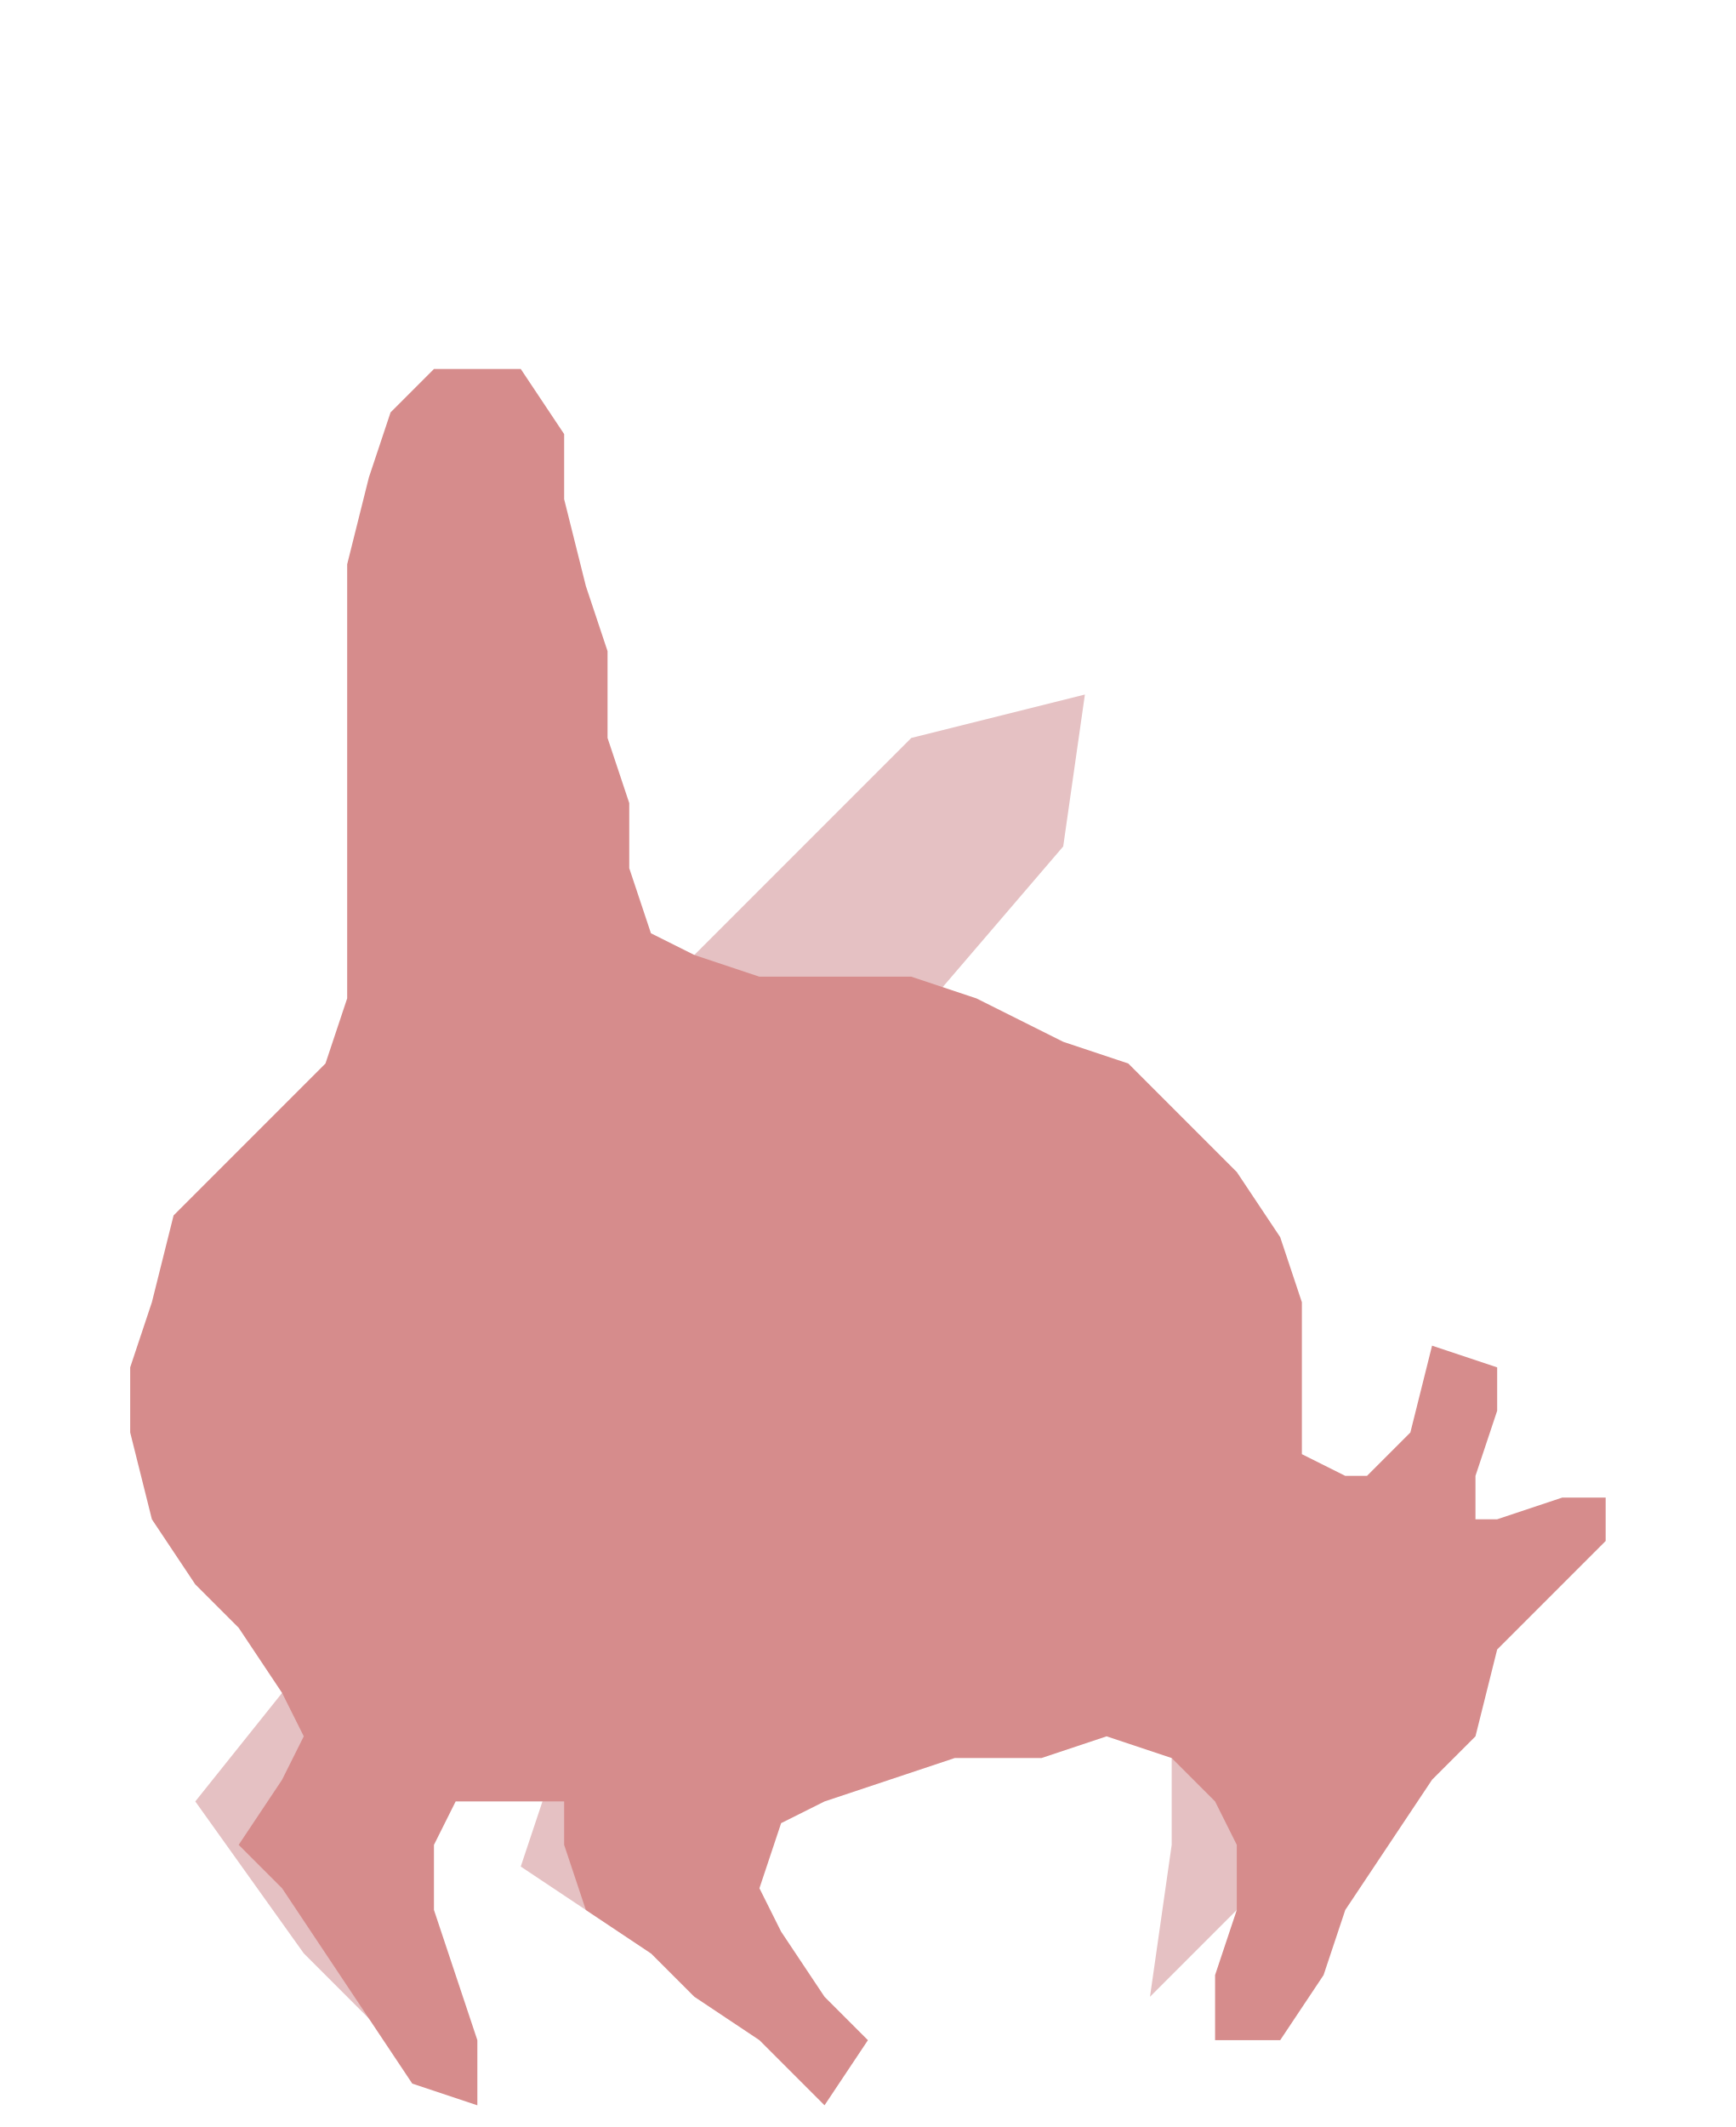
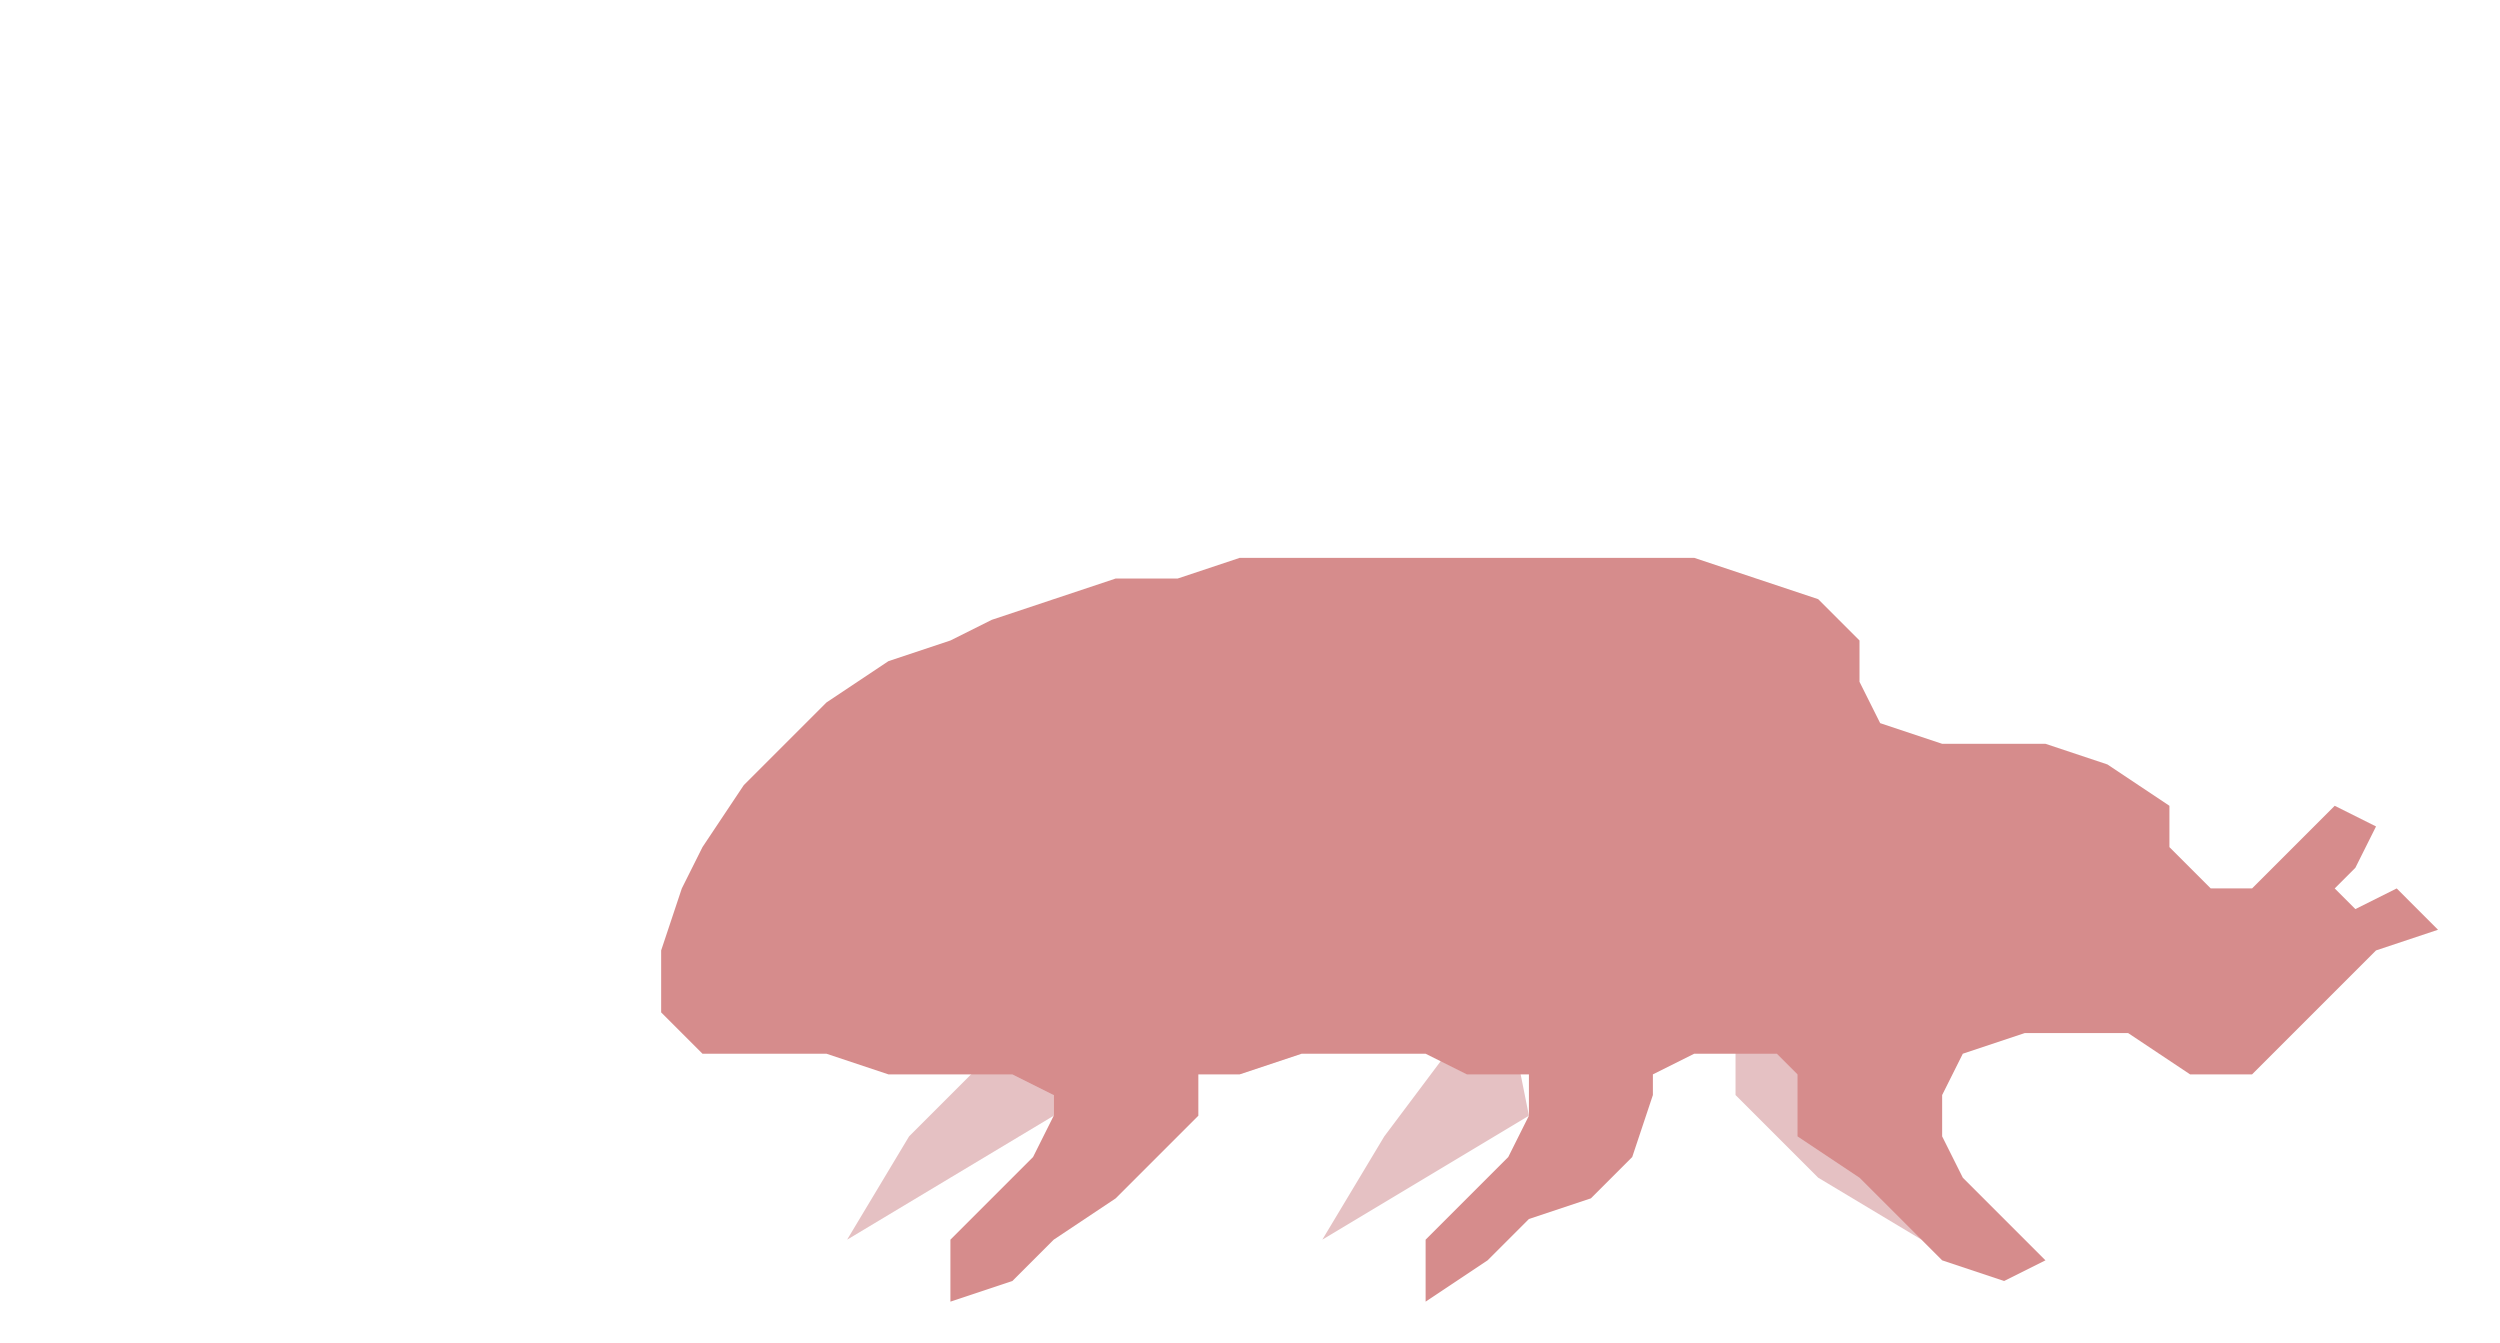
- <svg xmlns="http://www.w3.org/2000/svg" viewBox="8 5 80 98">
-   <path fill="#e5c1c3" d="M58,37l-1,7l-6,7l-5,7l-7,5l-6,-4l5,-8l6,-6l6,-6z" />
-   <path fill="#e5c1c3" d="M26,99l-4,-4l-5,-7l4,-5l5,-5l6,-2l-2,6l-5,4l0,7z" />
-   <path fill="#e5c1c3" d="M44,98l-6,-3l-6,-4l2,-6l6,-6l5,-3l0,6l-5,5l1,5z" />
-   <path fill="#e5c1c3" d="M61,97l1,-7l0,-6l-6,-4l-2,-5l5,0l6,5l5,5l-4,7z" />
-   <path fill="#d68c8c" d="M77,81l-1,4l-2,2l-2,3l-2,3l-1,3l-2,3l-3,0l0,-3l1,-3l0,-3l-1,-2l-2,-2l-3,-1l-3,1l-4,0l-3,1l-3,1l-2,1l-1,3l1,2l2,3l2,2l-2,3l-3,-3l-3,-2l-2,-2l-3,-2l-1,-3l0,-2l-2,0l-3,0l-1,2l0,3l1,3l1,3l0,3l-3,-1l-2,-3l-2,-3l-2,-3l-2,-2l2,-3l1,-2l-1,-2l-2,-3l-2,-2l-2,-3l-1,-4l0,-3l1,-3l1,-4l2,-2l3,-3l2,-2l1,-3l0,-3l0,-4l0,-3l0,-4l0,-3l0,-3l1,-4l1,-3l2,-2l4,0l2,3l0,3l1,4l1,3l0,4l1,3l0,3l1,3l2,1l3,1l4,0l3,0l3,1l4,2l3,1l2,2l3,3l2,3l1,3l0,4l0,3l2,1l1,0l2,-2l1,-4l3,1l0,2l-1,3l0,2l1,0l3,-1l2,0l0,2l-3,3z" />
+ <svg xmlns="http://www.w3.org/2000/svg" viewBox="-24 38 121 65">
+   <path fill="#e5c1c3" d="M59,74l-7,3l-7,3l-7,2l-7,1l-1,-7l7,-2l7,0l8,0z" />
+   <path fill="#e5c1c3" d="M17,98l3,-5l4,-4l-2,-6l-1,-4l4,2l2,6l0,5l-5,3z" />
+   <path fill="#e5c1c3" d="M40,98l3,-5l3,-4l-2,-5l-1,-5l4,2l2,6l1,5l-5,3z" />
+   <path fill="#e5c1c3" d="M69,98l-5,-3l-4,-4l0,-4l3,-6l4,-2l-1,5l-3,4l3,5z" />
+   <path fill="#d68c8c" d="M89,86l-2,2l-2,2l-3,0l-3,-2l-2,0l-3,0l-3,1l-1,2l0,2l1,2l2,2l2,2l-2,1l-3,-1l-2,-2l-2,-2l-3,-2l0,-3l-1,-1l-2,0l-2,0l-2,1l0,1l-1,3l-2,2l-3,1l-2,2l-3,2l0,-3l2,-2l2,-2l1,-2l0,-2l-3,0l-2,-1l-3,0l-3,0l-3,1l-2,0l0,2l-2,2l-2,2l-3,2l-2,2l-3,1l0,-3l2,-2l2,-2l1,-2l0,-1l-2,-1l-3,0l-3,0l-3,-1l-3,0l-3,0l-2,-2l0,-3l1,-3l1,-2l2,-3l2,-2l2,-2l3,-2l3,-1l2,-1l3,-1l3,-1l3,0l3,-1l4,0l3,0l3,0l3,0l3,0l3,0l3,0l3,1l3,1l2,2l0,2l1,2l3,1l2,0l3,0l3,1l3,2l0,2l2,2l2,0l2,-2l2,-2l2,1l-1,2l-1,1l1,1l2,-1l2,2l-3,1z" />
</svg>
